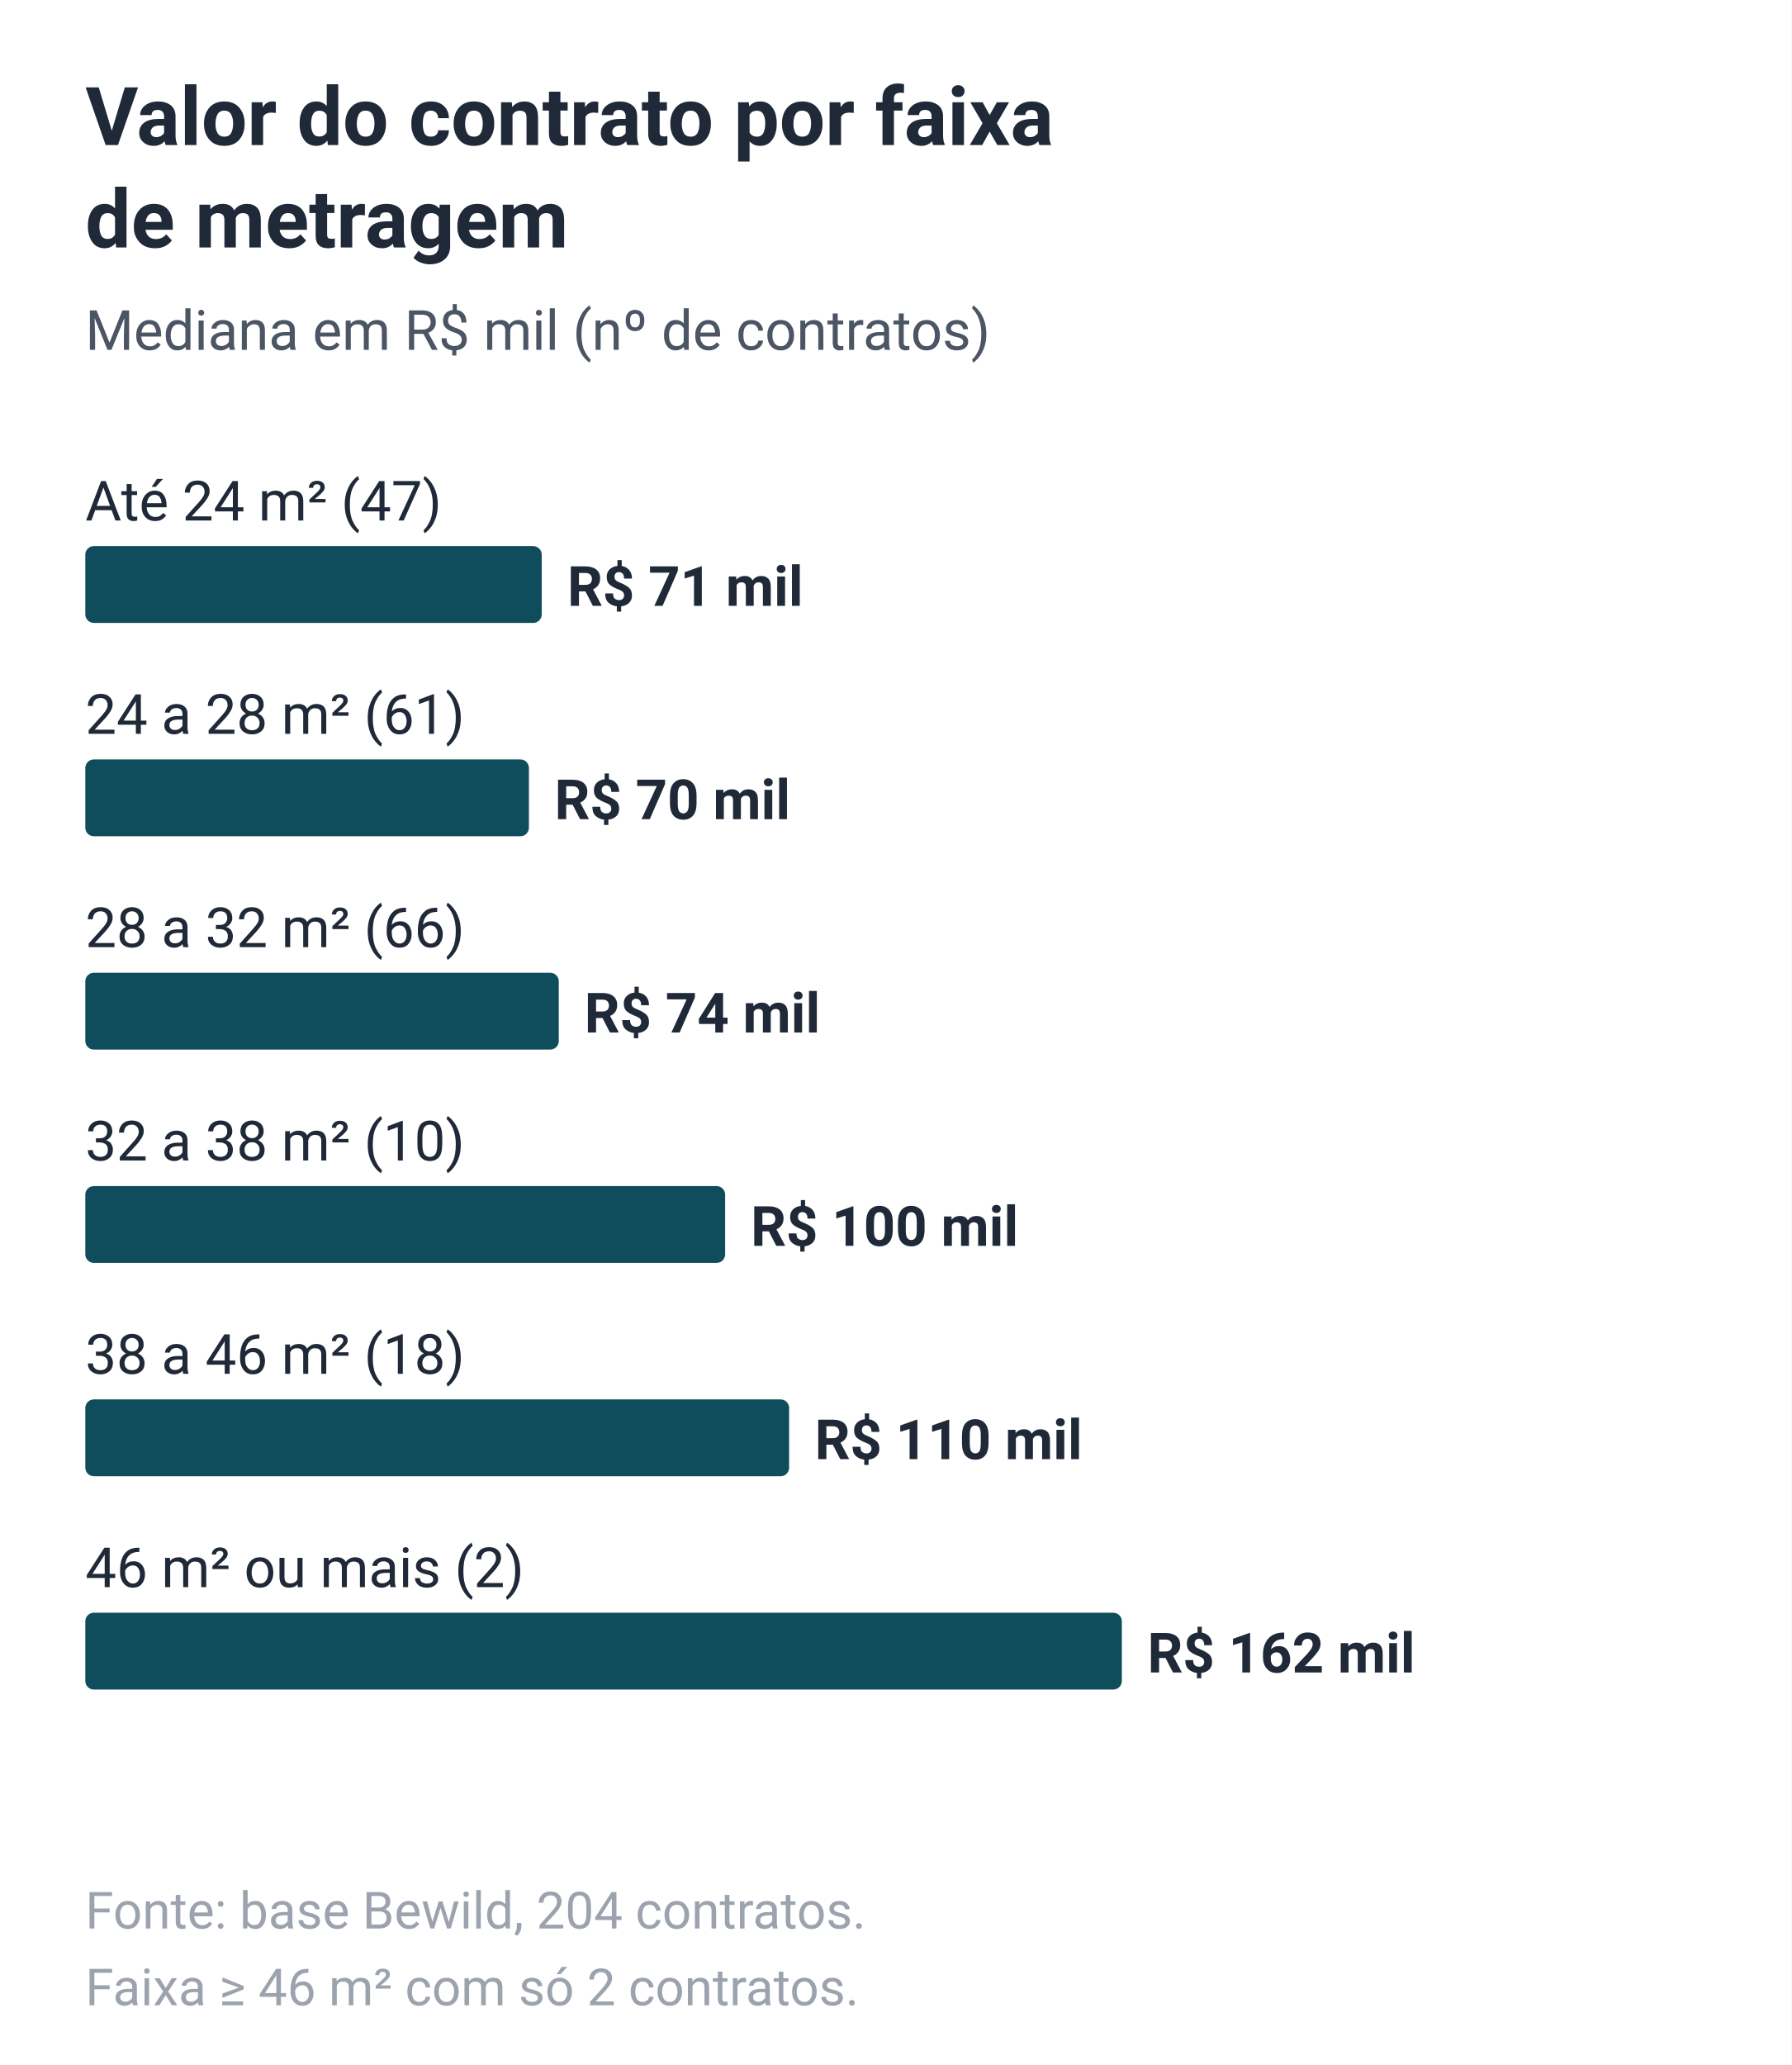
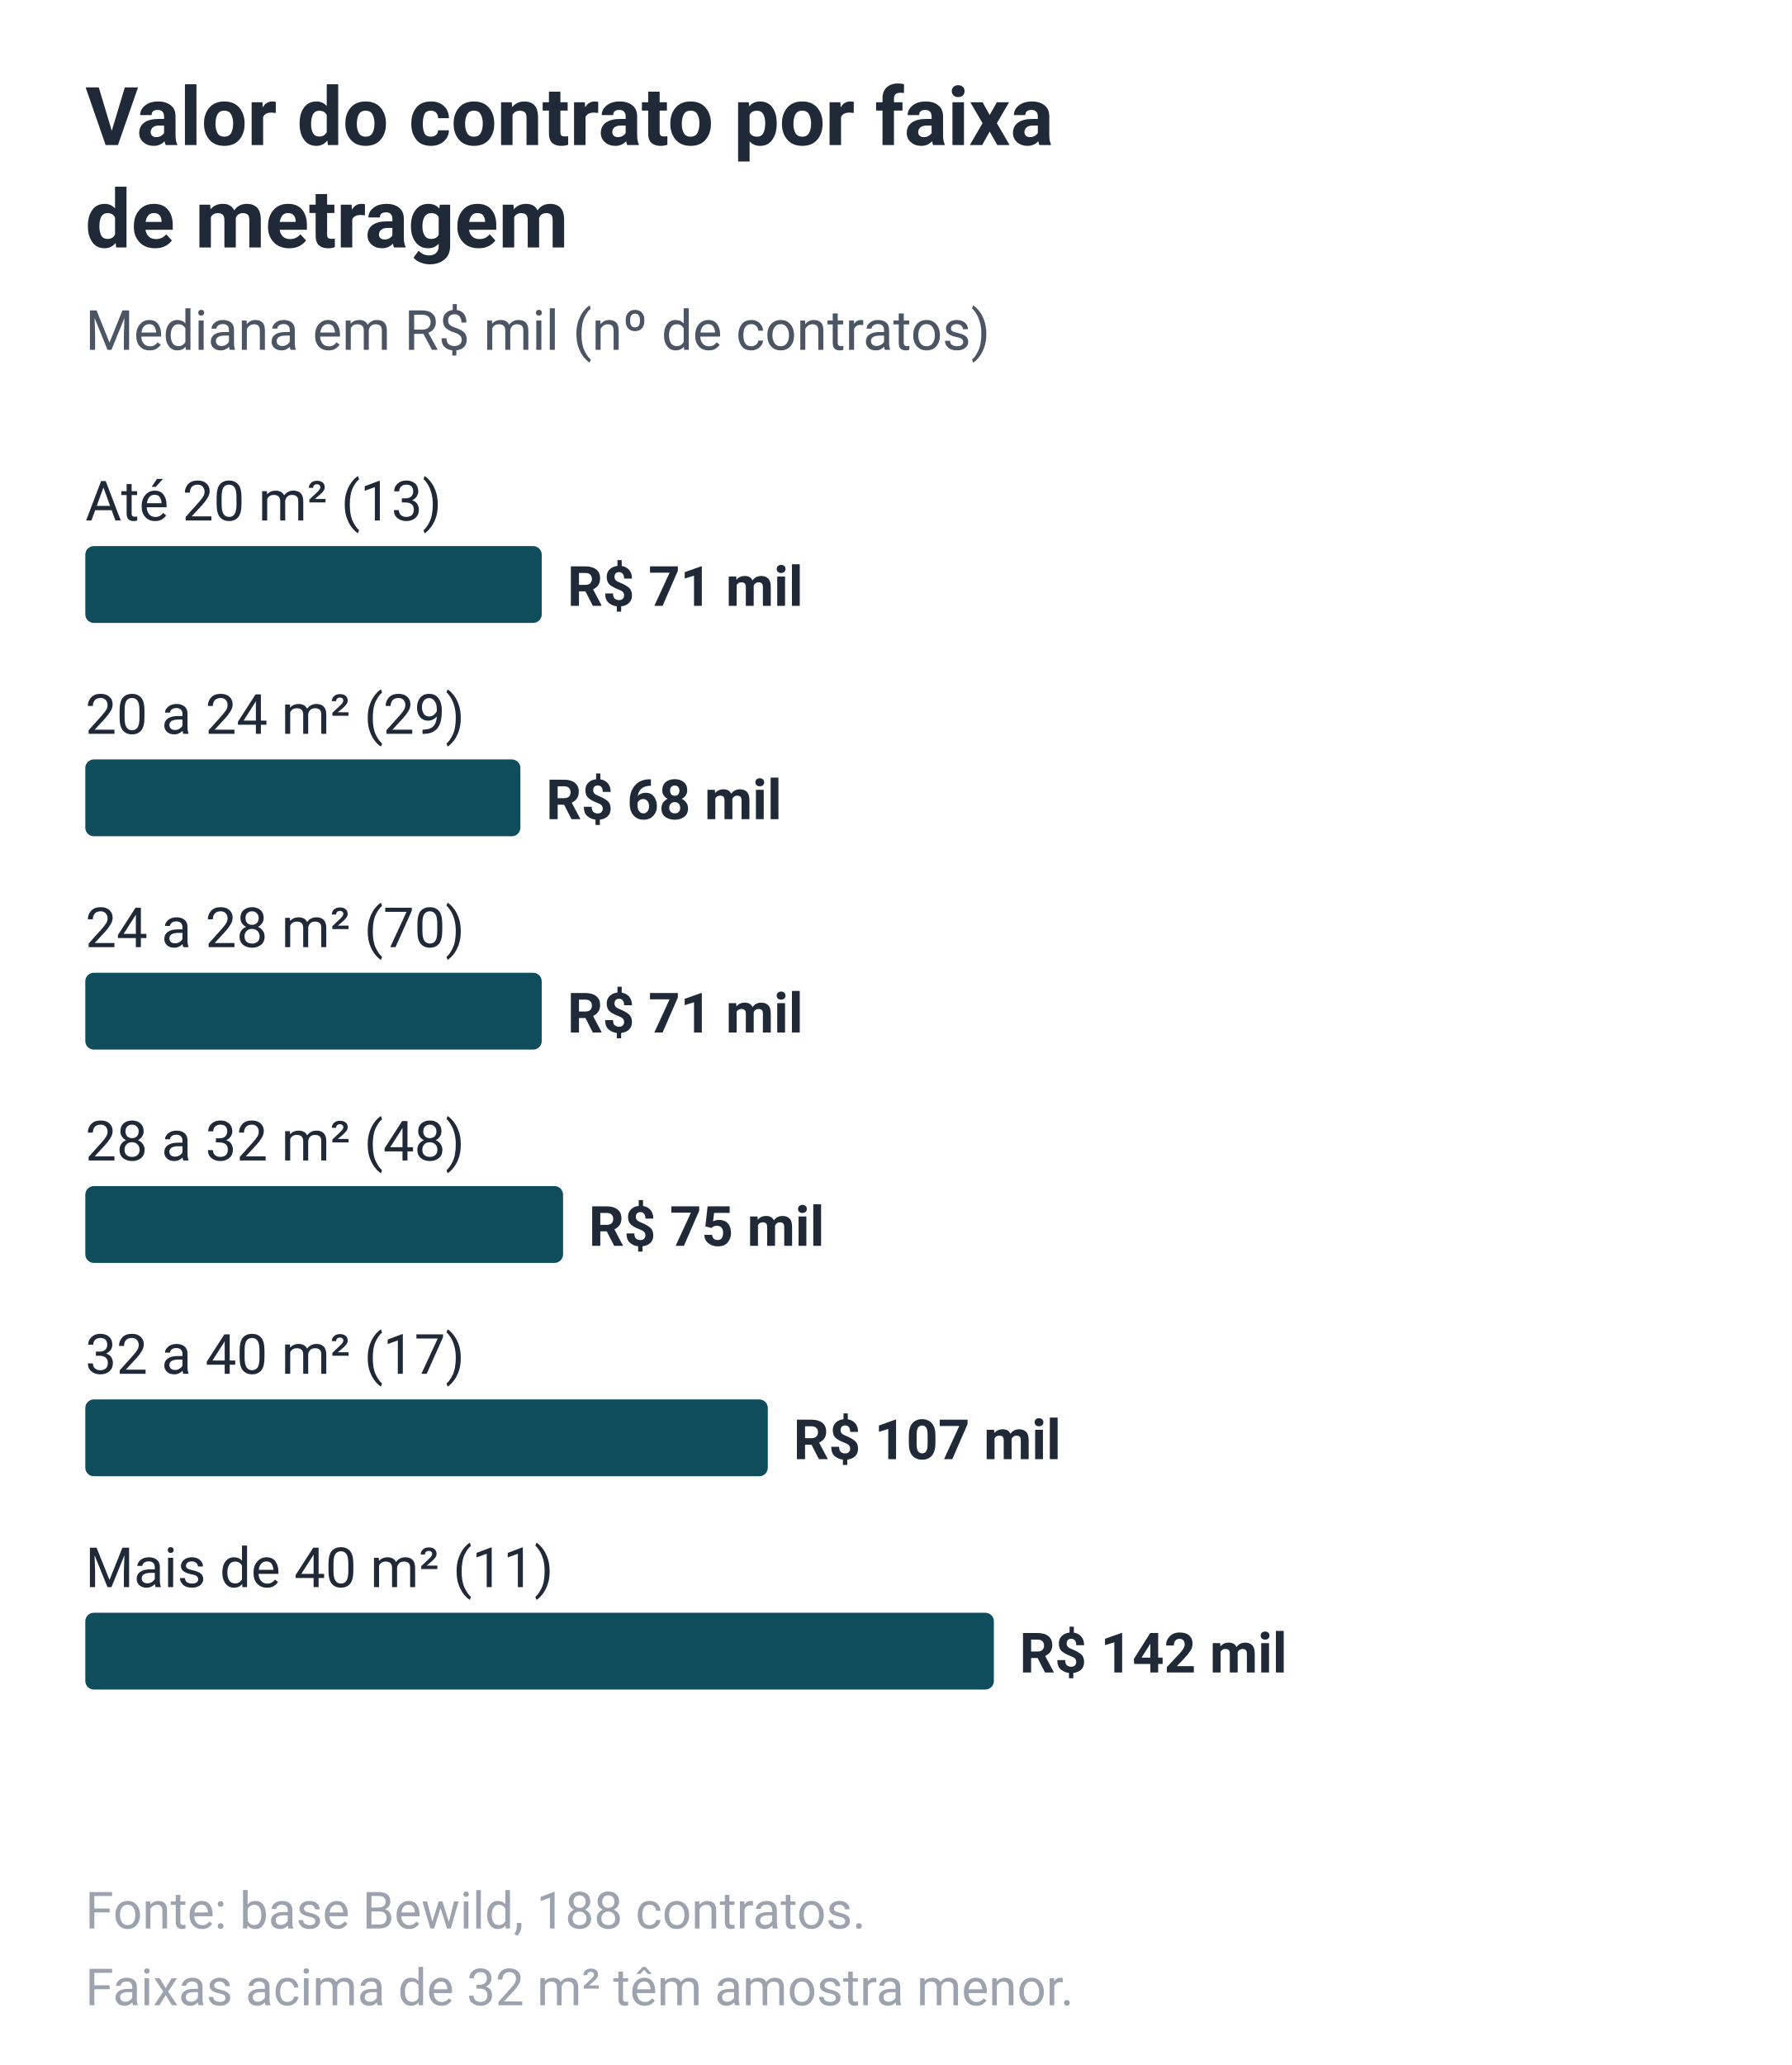
<svg xmlns="http://www.w3.org/2000/svg" width="420" height="484" viewBox="0 0 420 484" role="img" font-family="system-ui,-apple-system,Segoe UI,Roboto,Arial,sans-serif">
  <rect width="420" height="484" fill="#FFFFFF" />
  <text x="20" y="34" font-size="19" font-weight="700" fill="#1F2937">Valor do contrato por faixa</text>
  <text x="20" y="58" font-size="19" font-weight="700" fill="#1F2937">de metragem</text>
  <text x="20" y="82" font-size="13" fill="#4B5563">Mediana em R$ mil (nº de contratos)</text>
-   <text x="20" y="122" font-size="13" fill="#1F2937">Até 24 m² (47)</text>
+   <text x="20" y="122" font-size="13" fill="#1F2937">Até 20 m² (13)</text>
  <rect x="20" y="128" width="107" height="18" rx="2" fill="#0F4C5C" />
  <text x="133" y="142" font-size="13" font-weight="600" fill="#1F2937">R$ 71 mil</text>
-   <text x="20" y="172" font-size="13" fill="#1F2937">24 a 28 m² (61)</text>
-   <rect x="20" y="178" width="104" height="18" rx="2" fill="#0F4C5C" />
-   <text x="130" y="192" font-size="13" font-weight="600" fill="#1F2937">R$ 70 mil</text>
-   <text x="20" y="222" font-size="13" fill="#1F2937">28 a 32 m² (66)</text>
-   <rect x="20" y="228" width="111" height="18" rx="2" fill="#0F4C5C" />
-   <text x="137" y="242" font-size="13" font-weight="600" fill="#1F2937">R$ 74 mil</text>
-   <text x="20" y="272" font-size="13" fill="#1F2937">32 a 38 m² (10)</text>
-   <rect x="20" y="278" width="150" height="18" rx="2" fill="#0F4C5C" />
-   <text x="176" y="292" font-size="13" font-weight="600" fill="#1F2937">R$ 100 mil</text>
-   <text x="20" y="322" font-size="13" fill="#1F2937">38 a 46 m² (18)</text>
-   <rect x="20" y="328" width="165" height="18" rx="2" fill="#0F4C5C" />
-   <text x="191" y="342" font-size="13" font-weight="600" fill="#1F2937">R$ 110 mil</text>
-   <text x="20" y="372" font-size="13" fill="#1F2937">46 m² ou mais (2)</text>
-   <rect x="20" y="378" width="243" height="18" rx="2" fill="#0F4C5C" />
-   <text x="269" y="392" font-size="13" font-weight="600" fill="#1F2937">R$ 162 mil</text>
-   <text x="20" y="452" font-size="12" fill="#9CA3AF">Fonte: base Bewild, 204 contratos.</text>
-   <text x="20" y="470" font-size="12" fill="#9CA3AF">Faixa ≥ 46 m² com só 2 contratos.</text>
+   <text x="20" y="172" font-size="13" fill="#1F2937">20 a 24 m² (29)</text>
+   <rect x="20" y="178" width="102" height="18" rx="2" fill="#0F4C5C" />
+   <text x="128" y="192" font-size="13" font-weight="600" fill="#1F2937">R$ 68 mil</text>
+   <text x="20" y="222" font-size="13" fill="#1F2937">24 a 28 m² (70)</text>
+   <rect x="20" y="228" width="107" height="18" rx="2" fill="#0F4C5C" />
+   <text x="133" y="242" font-size="13" font-weight="600" fill="#1F2937">R$ 71 mil</text>
+   <text x="20" y="272" font-size="13" fill="#1F2937">28 a 32 m² (48)</text>
+   <rect x="20" y="278" width="112" height="18" rx="2" fill="#0F4C5C" />
+   <text x="138" y="292" font-size="13" font-weight="600" fill="#1F2937">R$ 75 mil</text>
+   <text x="20" y="322" font-size="13" fill="#1F2937">32 a 40 m² (17)</text>
+   <rect x="20" y="328" width="160" height="18" rx="2" fill="#0F4C5C" />
+   <text x="186" y="342" font-size="13" font-weight="600" fill="#1F2937">R$ 107 mil</text>
+   <text x="20" y="372" font-size="13" fill="#1F2937">Mais de 40 m² (11)</text>
+   <rect x="20" y="378" width="213" height="18" rx="2" fill="#0F4C5C" />
+   <text x="239" y="392" font-size="13" font-weight="600" fill="#1F2937">R$ 142 mil</text>
+   <text x="20" y="452" font-size="12" fill="#9CA3AF">Fonte: base Bewild, 188 contratos.</text>
+   <text x="20" y="470" font-size="12" fill="#9CA3AF">Faixas acima de 32 m² têm amostra menor.</text>
</svg>
